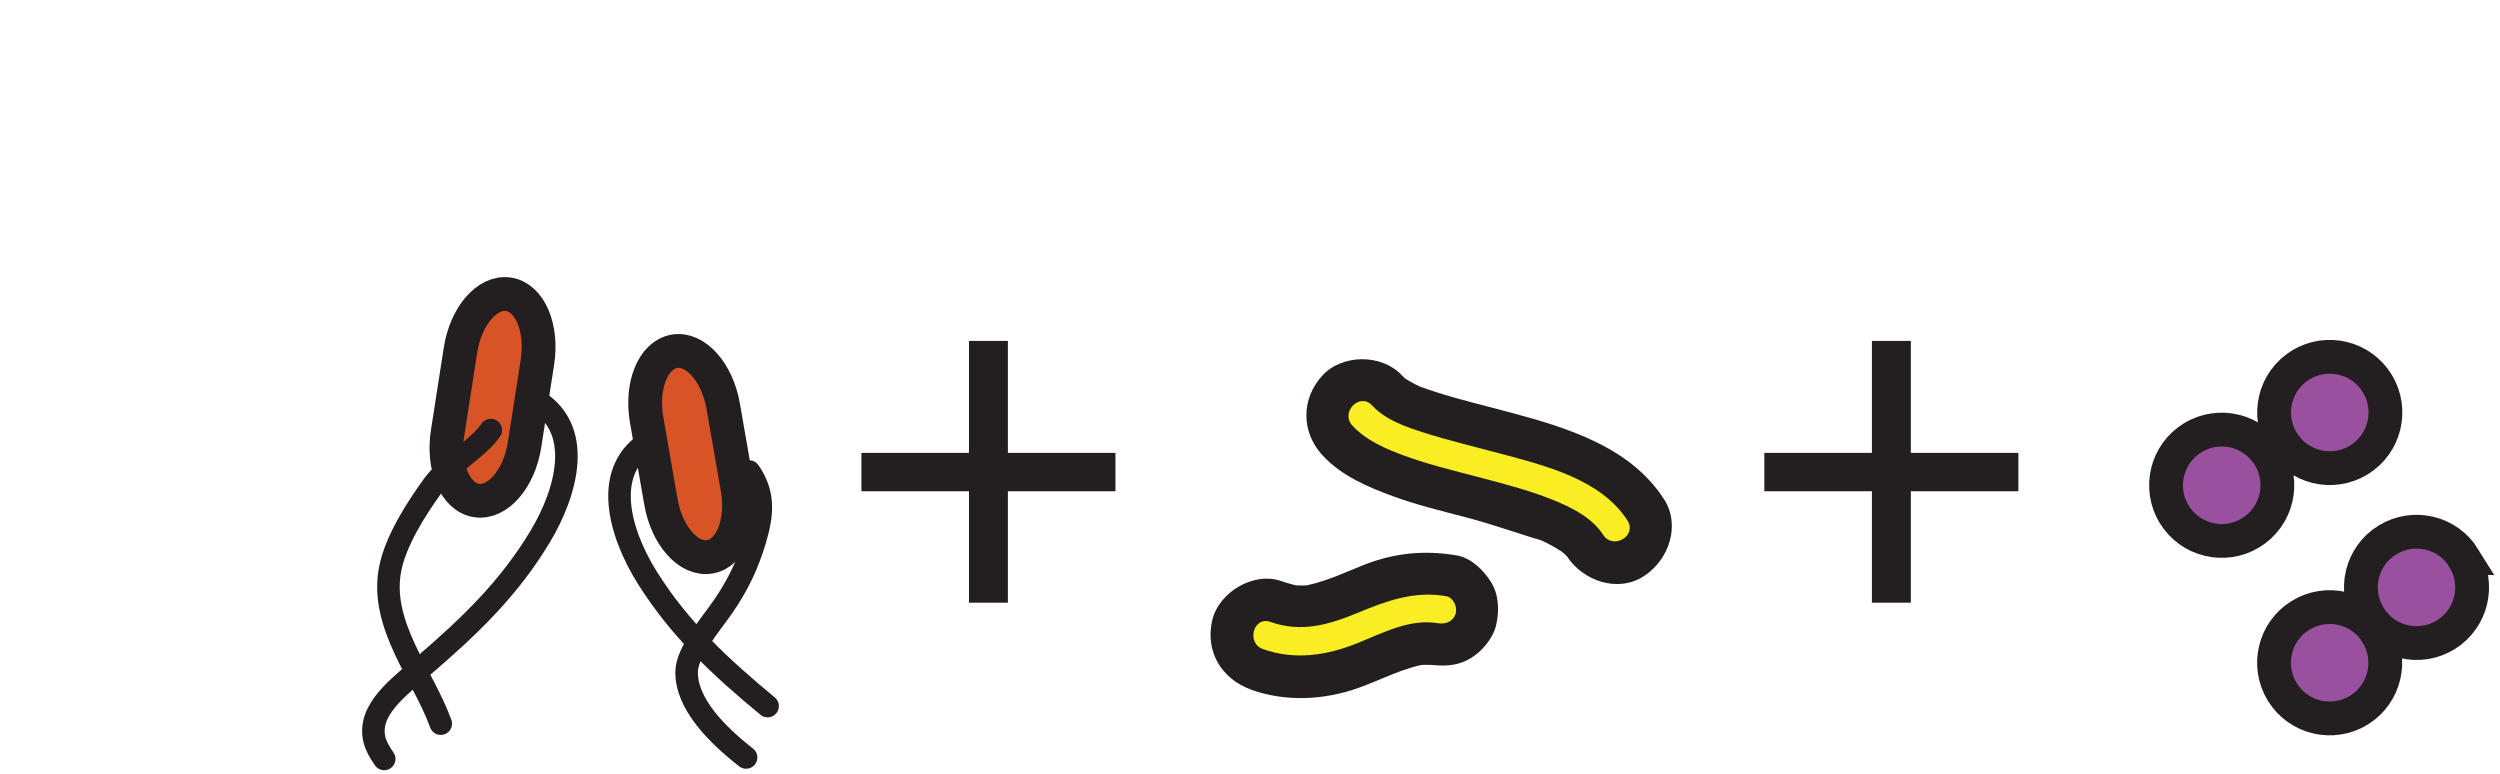
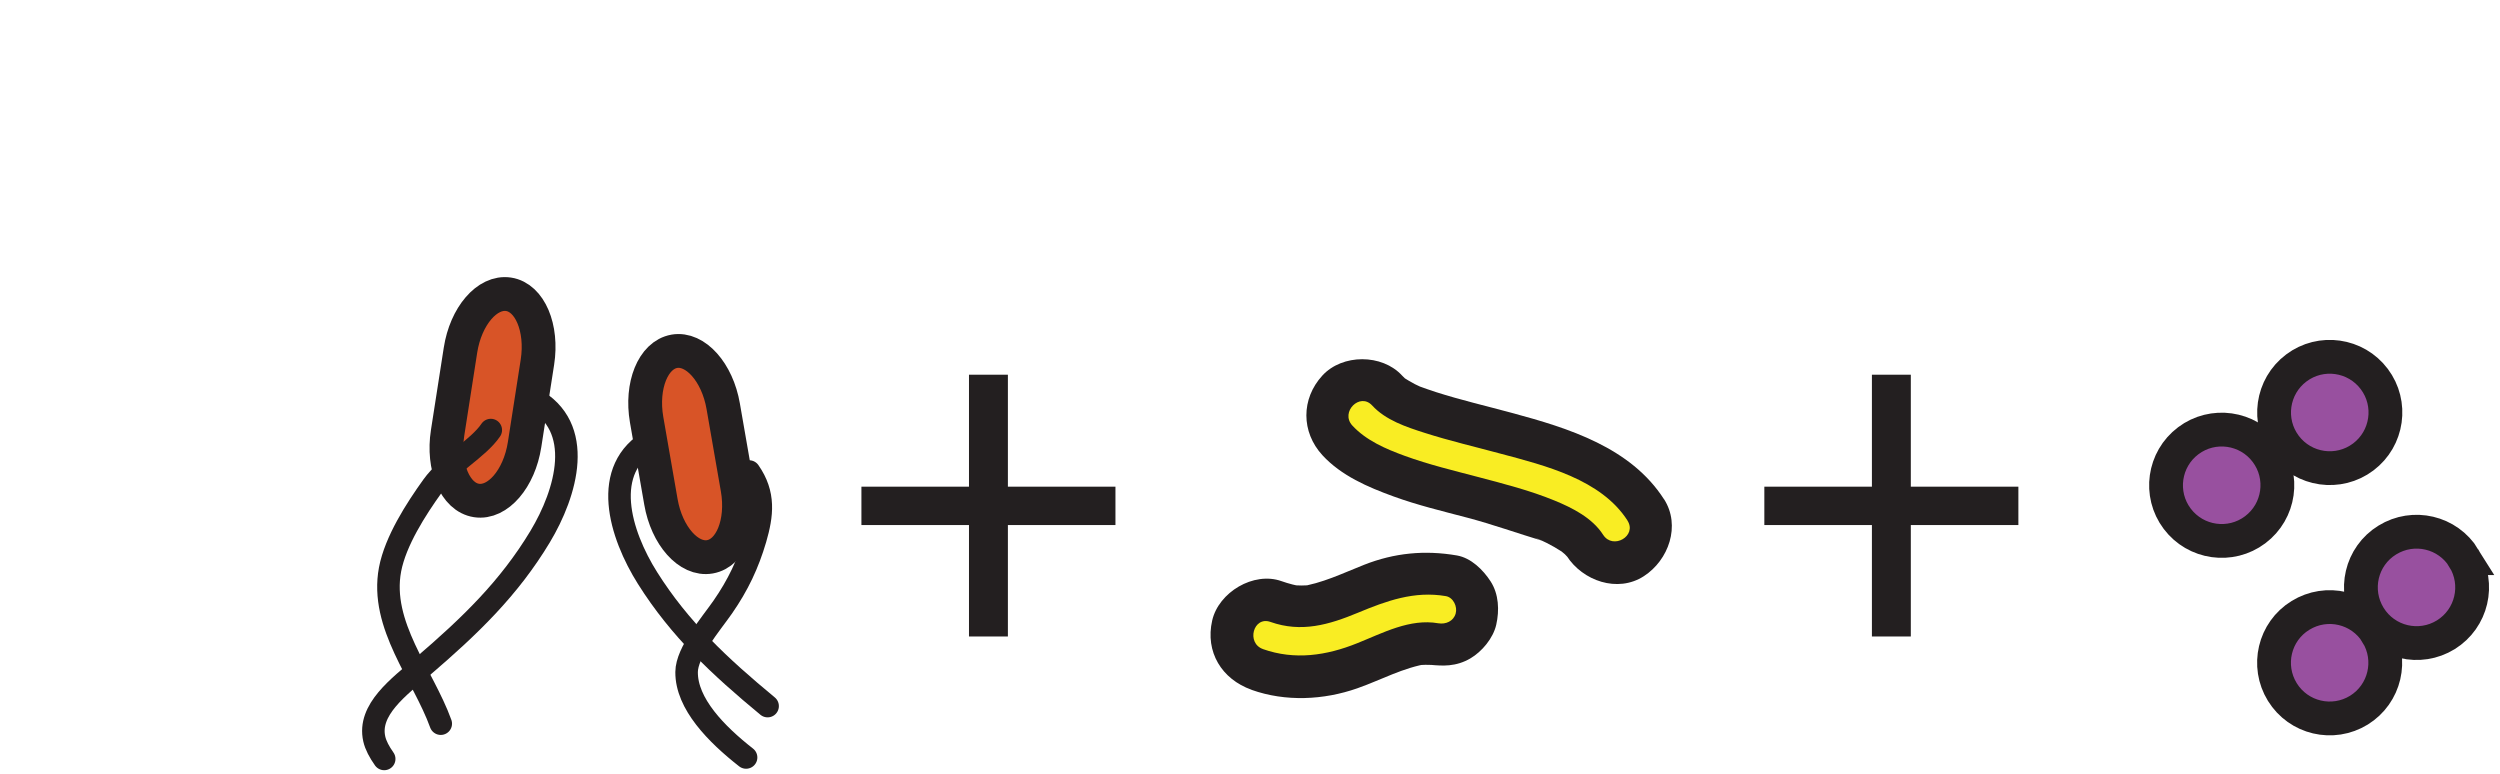
<svg xmlns="http://www.w3.org/2000/svg" id="Layer_1" version="1.1" viewBox="0 0 221.89 68.67">
  <defs>
    <style>
      .st0 {
        fill: #f9ed23;
      }

      .st1 {
        fill: #d85427;
      }

-       .st1, .st2, .st3 {
+       .st1, .st2, .st3, .st4 {
        stroke: #231f20;
        stroke-miterlimit: 10;
      }

      .st1, .st3 {
        stroke-width: 3px;
      }

-       .st4, .st5 {
+       .st5, .st6 {
        fill: #231f20;
      }

      .st2 {
-         fill: none;
        stroke-width: 2px;
      }

-       .st2, .st3 {
+       .st2, .st3, .st4 {
        stroke-linecap: round;
+       }
+ 
+       .st2, .st4 {
+         fill: none;
      }

      .st3 {
        fill: #98509f;
      }

-       .st5 {
+       .st6 {
        font-family: MyriadPro-Regular, 'Myriad Pro';
        font-size: 48px;
      }
+ 
+       .st4 {
+         stroke-width: 6px;
+       }
    </style>
  </defs>
+   <path class="st4" d="M158.9,11.4" />
  <g>
    <path class="st1" d="M45.14,26.12c1.89.29,3.03,2.99,2.56,6.02l-1.14,7.32c-.47,3.03-2.38,5.25-4.27,4.96h0c-1.89-.29-3.03-2.99-2.56-6.02l1.14-7.32c.47-3.03,2.38-5.25,4.27-4.96" />
    <path class="st2" d="M43.56,38.17c-1.1,1.64-3.81,3.08-5.16,4.96-1.48,2.06-3.3,4.89-3.78,7.41-.93,4.95,2.92,9.32,4.5,13.69" />
    <path class="st2" d="M47.28,35.36c4.72,2.52,3,8.38.66,12.27-2.76,4.59-6.23,7.93-10.42,11.52-2.13,1.82-4.89,3.85-4.3,6.44.13.57.45,1.16.88,1.77" />
    <path class="st1" d="M59.85,31.18c-1.88.33-2.98,3.04-2.46,6.06l1.27,7.3c.52,3.02,2.47,5.21,4.35,4.88h0c1.88-.33,2.98-3.04,2.45-6.06l-1.27-7.3c-.52-3.02-2.47-5.21-4.35-4.88" />
    <path class="st2" d="M66.49,41.85c1.4,2,1.17,3.85.55,5.99-.65,2.21-1.53,4.08-2.89,6.04-1.06,1.52-3.2,4-3.21,5.77-.02,2.81,2.64,5.51,5.28,7.58" />
    <path class="st2" d="M57.87,39.02c-4.66,2.59-2.83,8.42-.4,12.28,2.86,4.54,6.39,7.84,10.66,11.37" />
  </g>
  <g>
    <path class="st3" d="M200.16,47.02c-2.18,1.64-5.28,1.2-6.92-.98-1.64-2.18-1.2-5.28.98-6.92,2.18-1.64,5.28-1.2,6.92.98,1.64,2.18,1.2,5.28-.98,6.92" />
    <path class="st3" d="M203.81,32.66c2.18-1.64,5.28-1.2,6.92.98,1.64,2.18,1.2,5.28-.98,6.92-2.18,1.64-5.28,1.2-6.92-.98-1.64-2.18-1.2-5.28.98-6.92Z" />
    <path class="st3" d="M218.68,49.54c1.43,2.32.72,5.36-1.6,6.8-2.32,1.43-5.36.72-6.8-1.61-1.43-2.32-.72-5.37,1.61-6.8,2.32-1.43,5.36-.72,6.8,1.61Z" />
  </g>
  <g>
-     <path class="st4" d="M111.09,61.23c3.01,1.07,6.39.91,9.38-.14,2.11-.74,4.09-1.85,6.32-2.19l-1.33.18c.71-.09,1.41-.1,2.12-.02l-1.33-.18c.14.02.27.04.4.06,1.36.23,2.62.22,3.85-.5,1.04-.61,2.03-1.8,2.3-2.99.29-1.28.23-2.72-.5-3.85-.67-1.03-1.73-2.08-2.99-2.3-2.85-.49-5.55-.23-8.24.83-1.9.75-3.74,1.66-5.78,1.95l1.33-.18c-.74.09-1.48.09-2.22,0l1.33.18c-.68-.1-1.34-.27-1.99-.5-2.47-.88-5.58.99-6.15,3.49-.64,2.8.85,5.21,3.49,6.15h0Z" />
+     <path class="st5" d="M111.09,61.23c3.01,1.07,6.39.91,9.38-.14,2.11-.74,4.09-1.85,6.32-2.19l-1.33.18c.71-.09,1.41-.1,2.12-.02l-1.33-.18c.14.02.27.04.4.06,1.36.23,2.62.22,3.85-.5,1.04-.61,2.03-1.8,2.3-2.99.29-1.28.23-2.72-.5-3.85-.67-1.03-1.73-2.08-2.99-2.3-2.85-.49-5.55-.23-8.24.83-1.9.75-3.74,1.66-5.78,1.95l1.33-.18c-.74.09-1.48.09-2.22,0l1.33.18c-.68-.1-1.34-.27-1.99-.5-2.47-.88-5.58.99-6.15,3.49-.64,2.8.85,5.21,3.49,6.15h0Z" />
    <path class="st0" d="M112.09,57.61c2.83,1,5.64.58,8.37-.52,2.28-.91,4.67-2.21,7.2-1.77.66.11,1.35-.18,1.54-.87.17-.6-.2-1.42-.87-1.54-2.81-.48-5.27.42-7.82,1.48s-5.01,1.78-7.75.81c-1.52-.54-2.17,1.88-.66,2.41h0Z" />
-     <path class="st4" d="M147.69,44.31c-2.95-4.6-8.48-6.31-13.49-7.66-2.25-.61-4.53-1.14-6.75-1.85-.51-.17-1.02-.34-1.53-.53-1.06-.4.63.3.3.13-.21-.11-.43-.2-.65-.31-.39-.2-.76-.44-1.14-.67-.63-.37.99.9.47.36-.15-.15-.31-.29-.46-.45-1.77-1.93-5.3-1.93-7.07,0-1.9,2.07-1.89,5.01,0,7.07,1.67,1.82,4.05,2.84,6.31,3.66,2.14.78,4.36,1.31,6.56,1.89s4.47,1.39,6.72,2.07c-.39-.12-1.11-.49-.31-.13.21.1.42.2.63.3.46.23.91.49,1.34.77.17.11.98.7.17.1s-.06-.02.1.13c.14.13.26.29.4.42.56.53-.82-1.19-.23-.26,1.41,2.2,4.51,3.3,6.84,1.79,2.2-1.42,3.3-4.49,1.79-6.84h0Z" />
+     <path class="st5" d="M147.69,44.31c-2.95-4.6-8.48-6.31-13.49-7.66-2.25-.61-4.53-1.14-6.75-1.85-.51-.17-1.02-.34-1.53-.53-1.06-.4.63.3.3.13-.21-.11-.43-.2-.65-.31-.39-.2-.76-.44-1.14-.67-.63-.37.99.9.47.36-.15-.15-.31-.29-.46-.45-1.77-1.93-5.3-1.93-7.07,0-1.9,2.07-1.89,5.01,0,7.07,1.67,1.82,4.05,2.84,6.31,3.66,2.14.78,4.36,1.31,6.56,1.89s4.47,1.39,6.72,2.07c-.39-.12-1.11-.49-.31-.13.21.1.42.2.63.3.46.23.91.49,1.34.77.17.11.98.7.17.1s-.06-.02.1.13c.14.13.26.29.4.42.56.53-.82-1.19-.23-.26,1.41,2.2,4.51,3.3,6.84,1.79,2.2-1.42,3.3-4.49,1.79-6.84h0Z" />
    <path class="st0" d="M144.45,46.2c-2.35-3.66-7.32-4.88-11.25-5.93-2.25-.61-4.53-1.14-6.75-1.85-1.63-.52-3.47-1.13-4.66-2.43-1.09-1.19-2.85.58-1.77,1.77,1.23,1.34,2.99,2.09,4.66,2.7,2.14.78,4.36,1.31,6.56,1.89s4.55,1.18,6.72,2.07c1.61.66,3.37,1.55,4.33,3.05.87,1.35,3.03.1,2.16-1.26h0Z" />
  </g>
-   <text class="st5" transform="translate(74.05 58.82)">
+   <text class="st6" transform="translate(74.05 61.82)">
    <tspan x="0" y="0">+</tspan>
  </text>
-   <text class="st5" transform="translate(154.19 58.82)">
+   <text class="st6" transform="translate(154.19 61.82)">
    <tspan x="0" y="0">+</tspan>
  </text>
  <path class="st3" d="M210.97,56.23c1.43,2.32.72,5.36-1.6,6.8-2.32,1.43-5.36.72-6.8-1.61-1.43-2.32-.72-5.37,1.61-6.8,2.32-1.43,5.36-.72,6.8,1.61Z" />
</svg>
